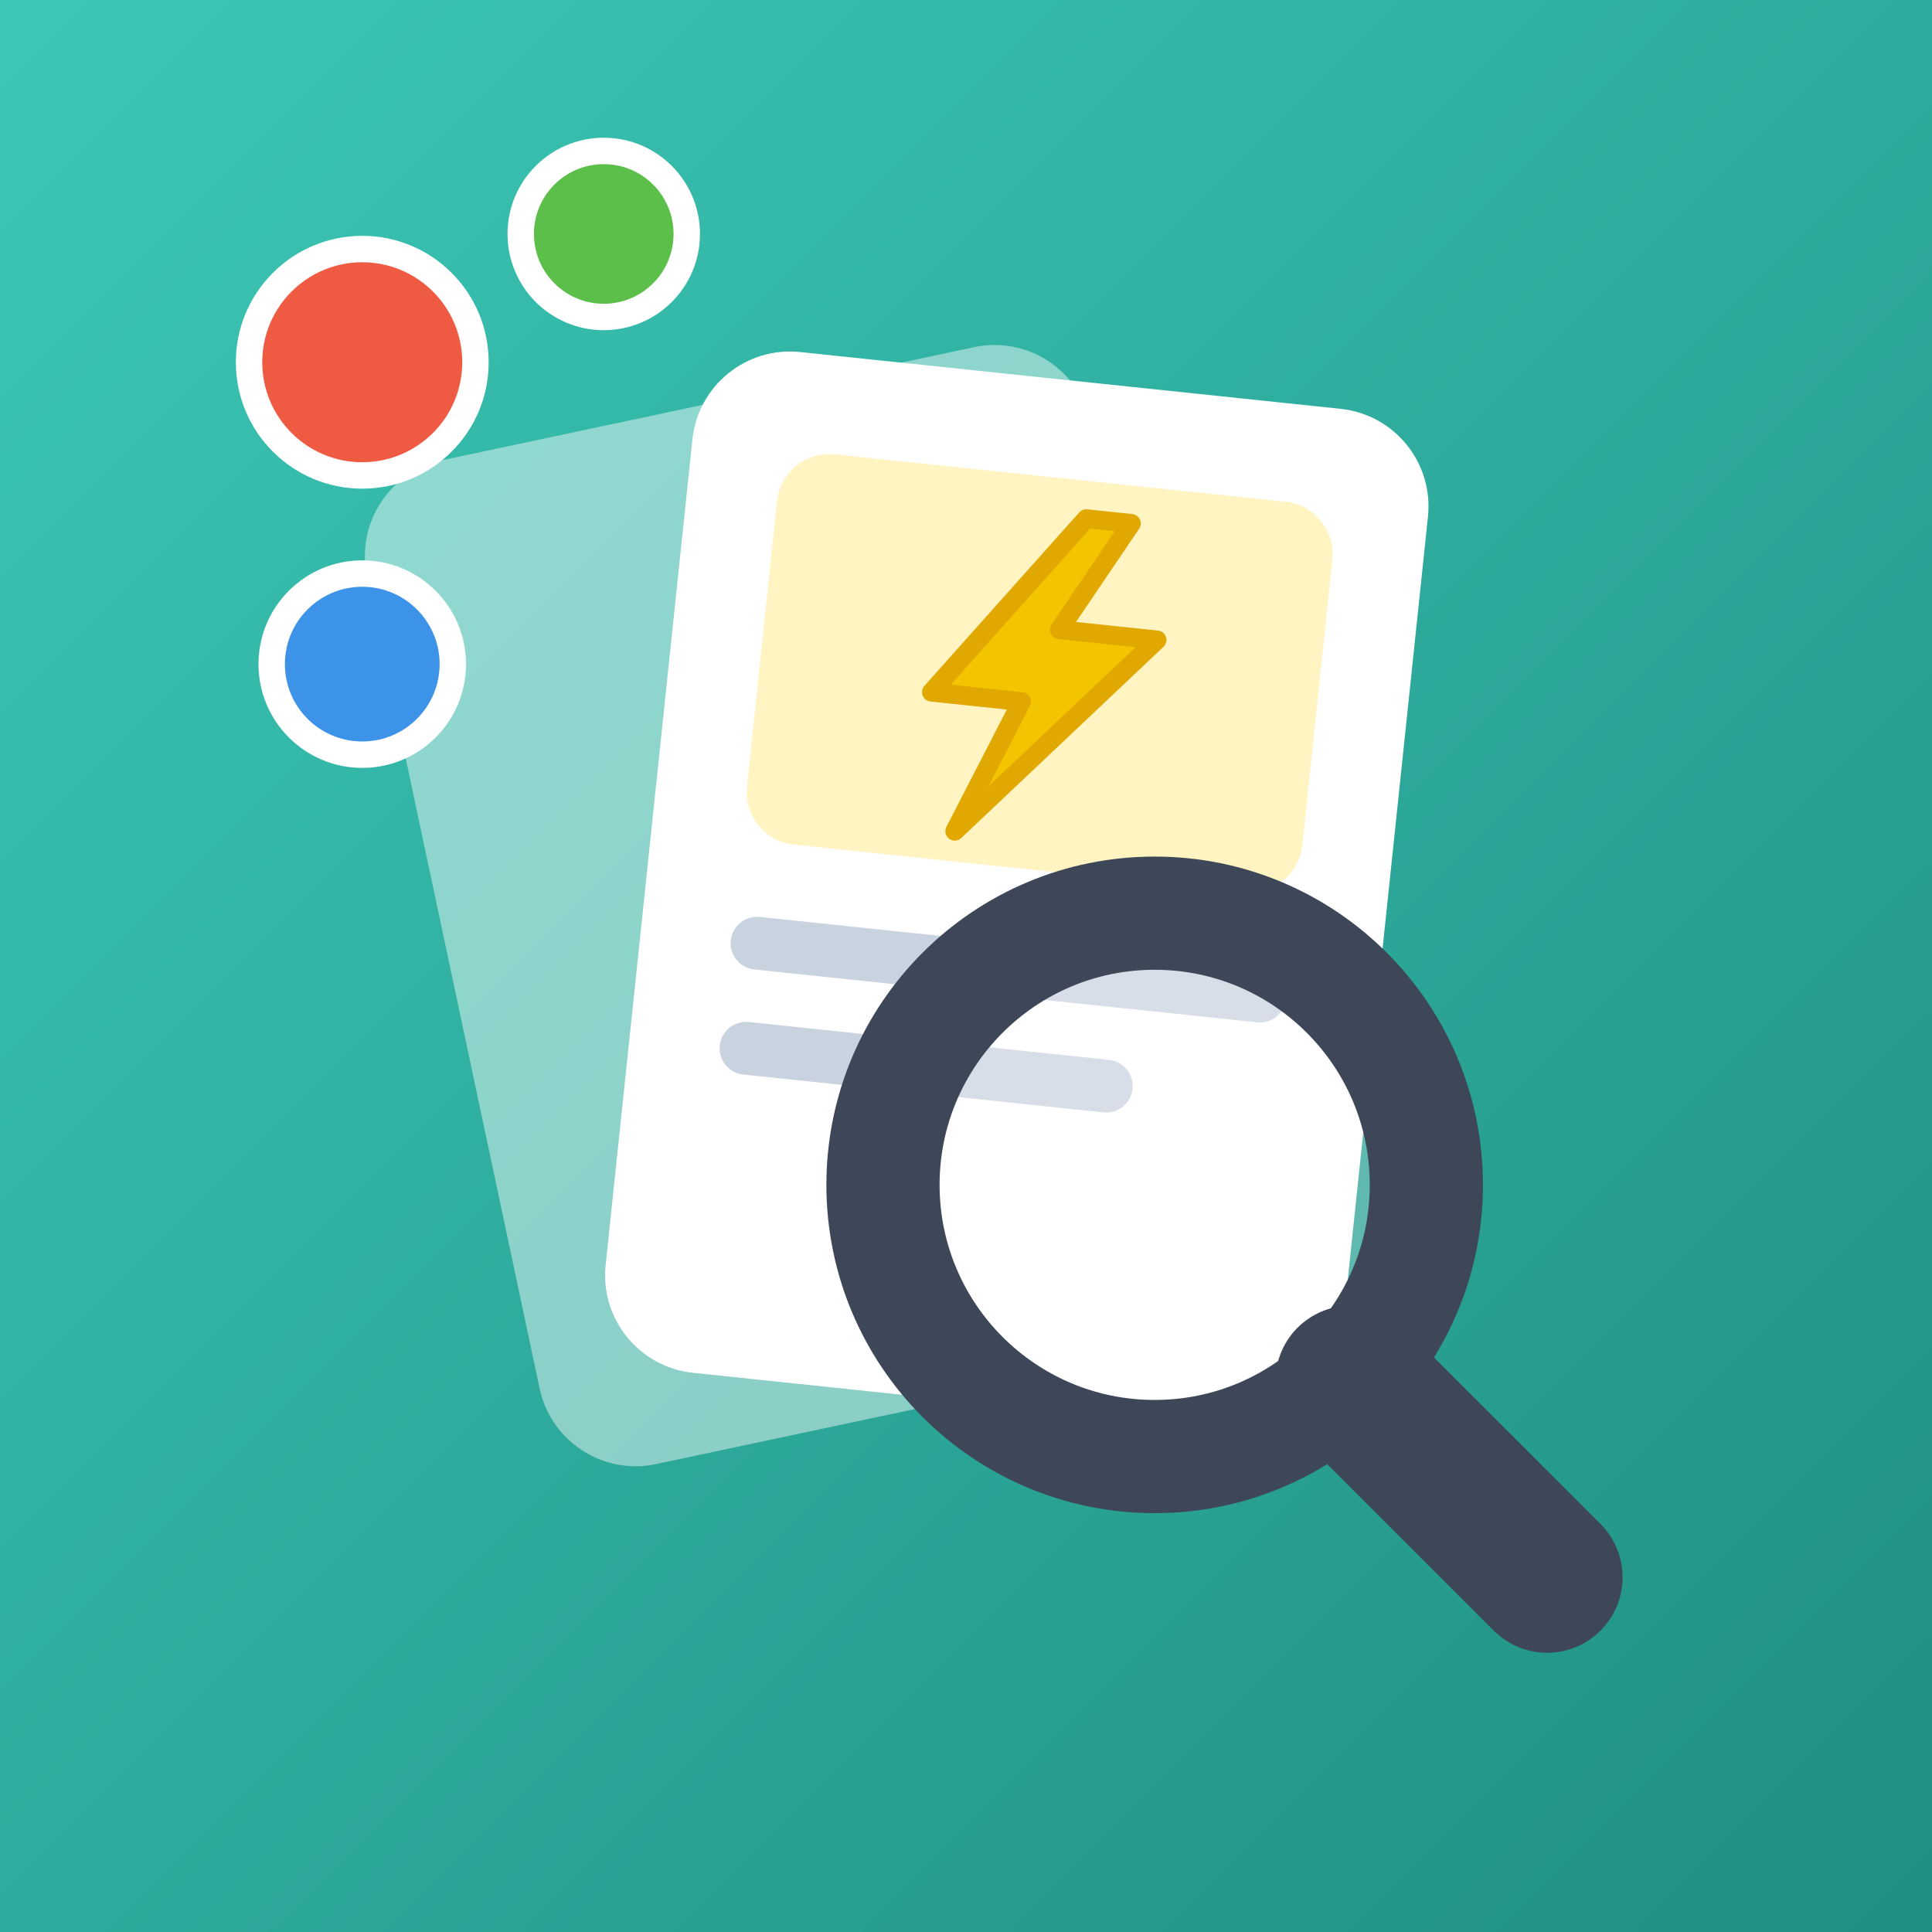
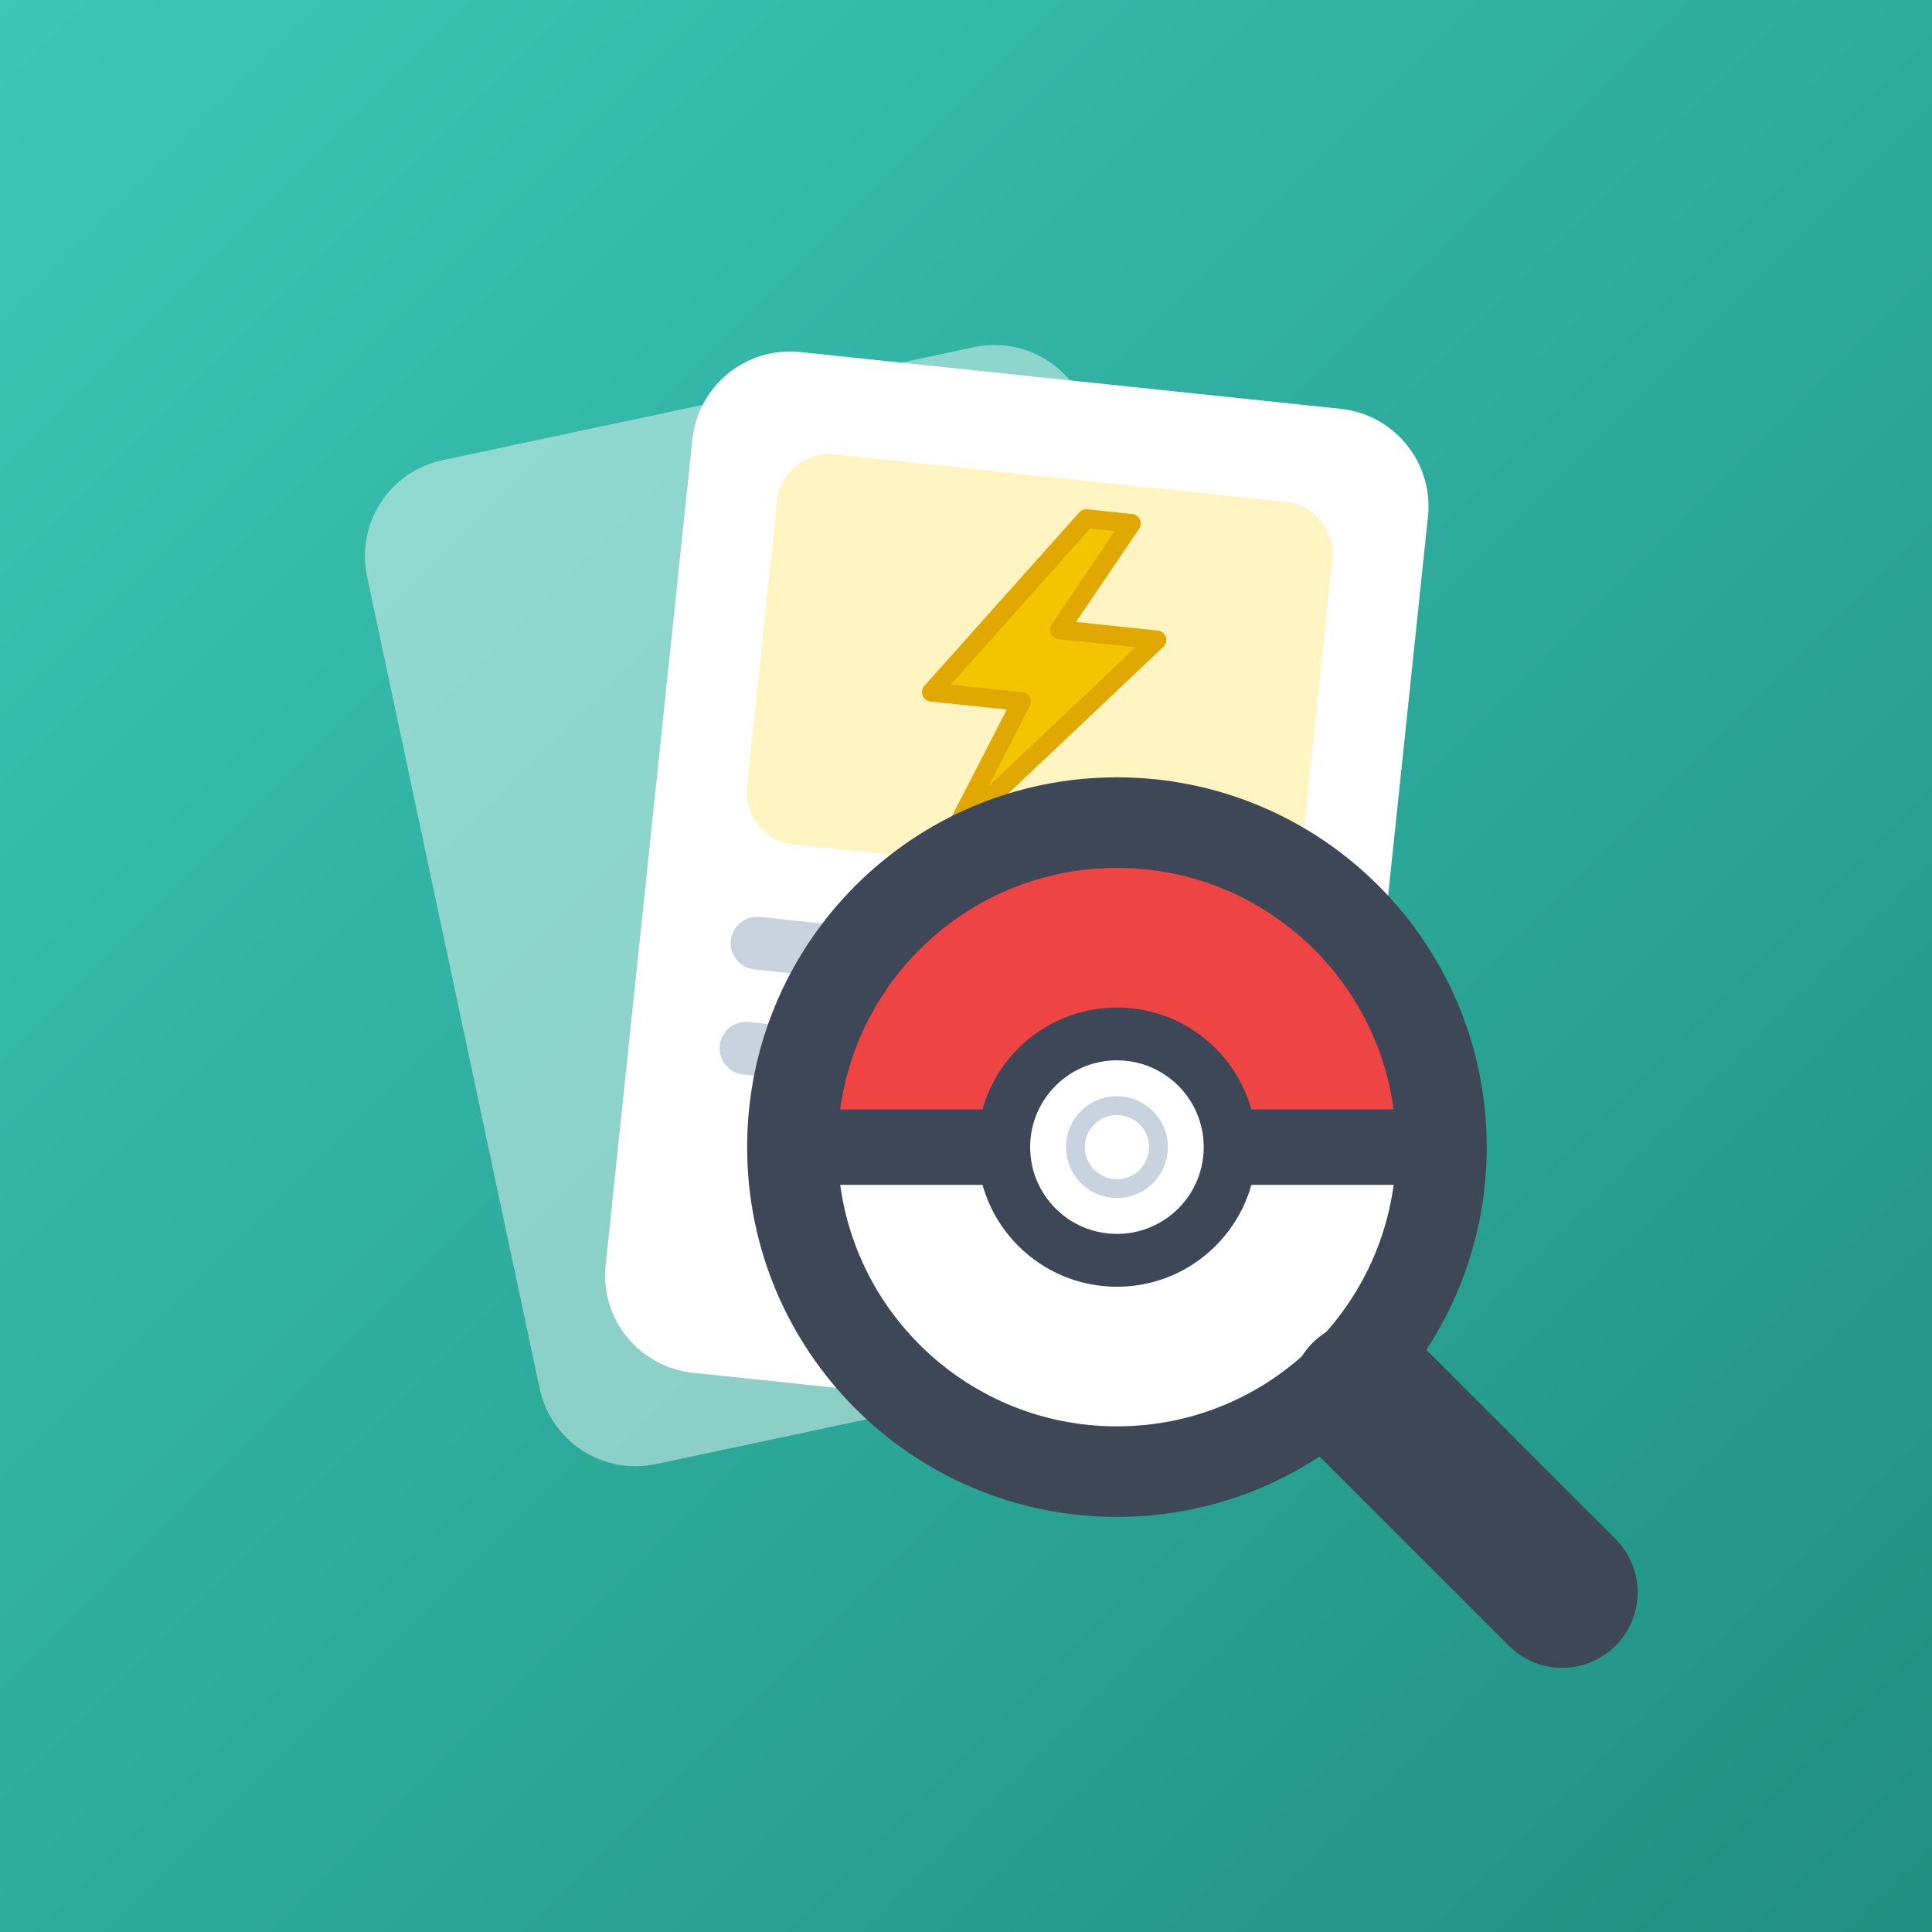
<svg xmlns="http://www.w3.org/2000/svg" viewBox="0 0 512 512">
  <defs>
    <linearGradient id="bg" x1="0" y1="0" x2="1" y2="1">
      <stop offset="0" stop-color="#3cc7b6" />
      <stop offset="1" stop-color="#1f8f82" />
    </linearGradient>
  </defs>
  <rect width="512" height="512" fill="url(#bg)" />
  <rect x="118" y="104" width="196" height="272" rx="26" fill="#ffffff" opacity="0.45" transform="rotate(-12 216 240)" />
  <g transform="rotate(6 268 250)">
    <rect x="170" y="100" width="196" height="272" rx="26" fill="#ffffff" />
    <rect x="194" y="126" width="148" height="104" rx="14" fill="#fff4c2" />
    <path d="M276 136 L240 186 L264 186 L250 222 L298 166 L272 166 L288 136 Z" fill="#f5c400" stroke="#e0a800" stroke-width="5" stroke-linejoin="round" />
    <rect x="194" y="250" width="148" height="14" rx="7" fill="#c9d3df" />
    <rect x="194" y="278" width="110" height="14" rx="7" fill="#c9d3df" />
  </g>
-   <g stroke="#ffffff" stroke-width="7">
-     <circle cx="96" cy="96" r="30" fill="#ef5a43" />
-     <circle cx="96" cy="176" r="24" fill="#3d93e8" />
-     <circle cx="160" cy="62" r="22" fill="#5bbf4a" />
+   <defs>
+     <clipPath id="lens">
+       <circle cx="296" cy="304" r="86" />
+     </clipPath>
+   </defs>
+   <g clip-path="url(#lens)">
+     <rect x="200" y="210" width="200" height="94" fill="#ef4444" />
+     <rect x="200" y="304" width="200" height="100" fill="#ffffff" />
+     <rect x="200" y="294" width="200" height="20" fill="#3d4757" />
  </g>
-   <circle cx="306" cy="314" r="72" fill="#ffffff" fill-opacity="0.25" stroke="#3d4757" stroke-width="30" />
-   <path d="M358 366 L410 418" stroke="#3d4757" stroke-width="40" stroke-linecap="round" />
+   <circle cx="296" cy="304" r="30" fill="#ffffff" stroke="#3d4757" stroke-width="14" />
+   <circle cx="296" cy="304" r="11" fill="#ffffff" stroke="#c9d3df" stroke-width="5" />
+   <circle cx="296" cy="304" r="86" fill="none" stroke="#3d4757" stroke-width="24" />
+   <path d="M362 370 L414 422" stroke="#3d4757" stroke-width="40" stroke-linecap="round" />
</svg>
